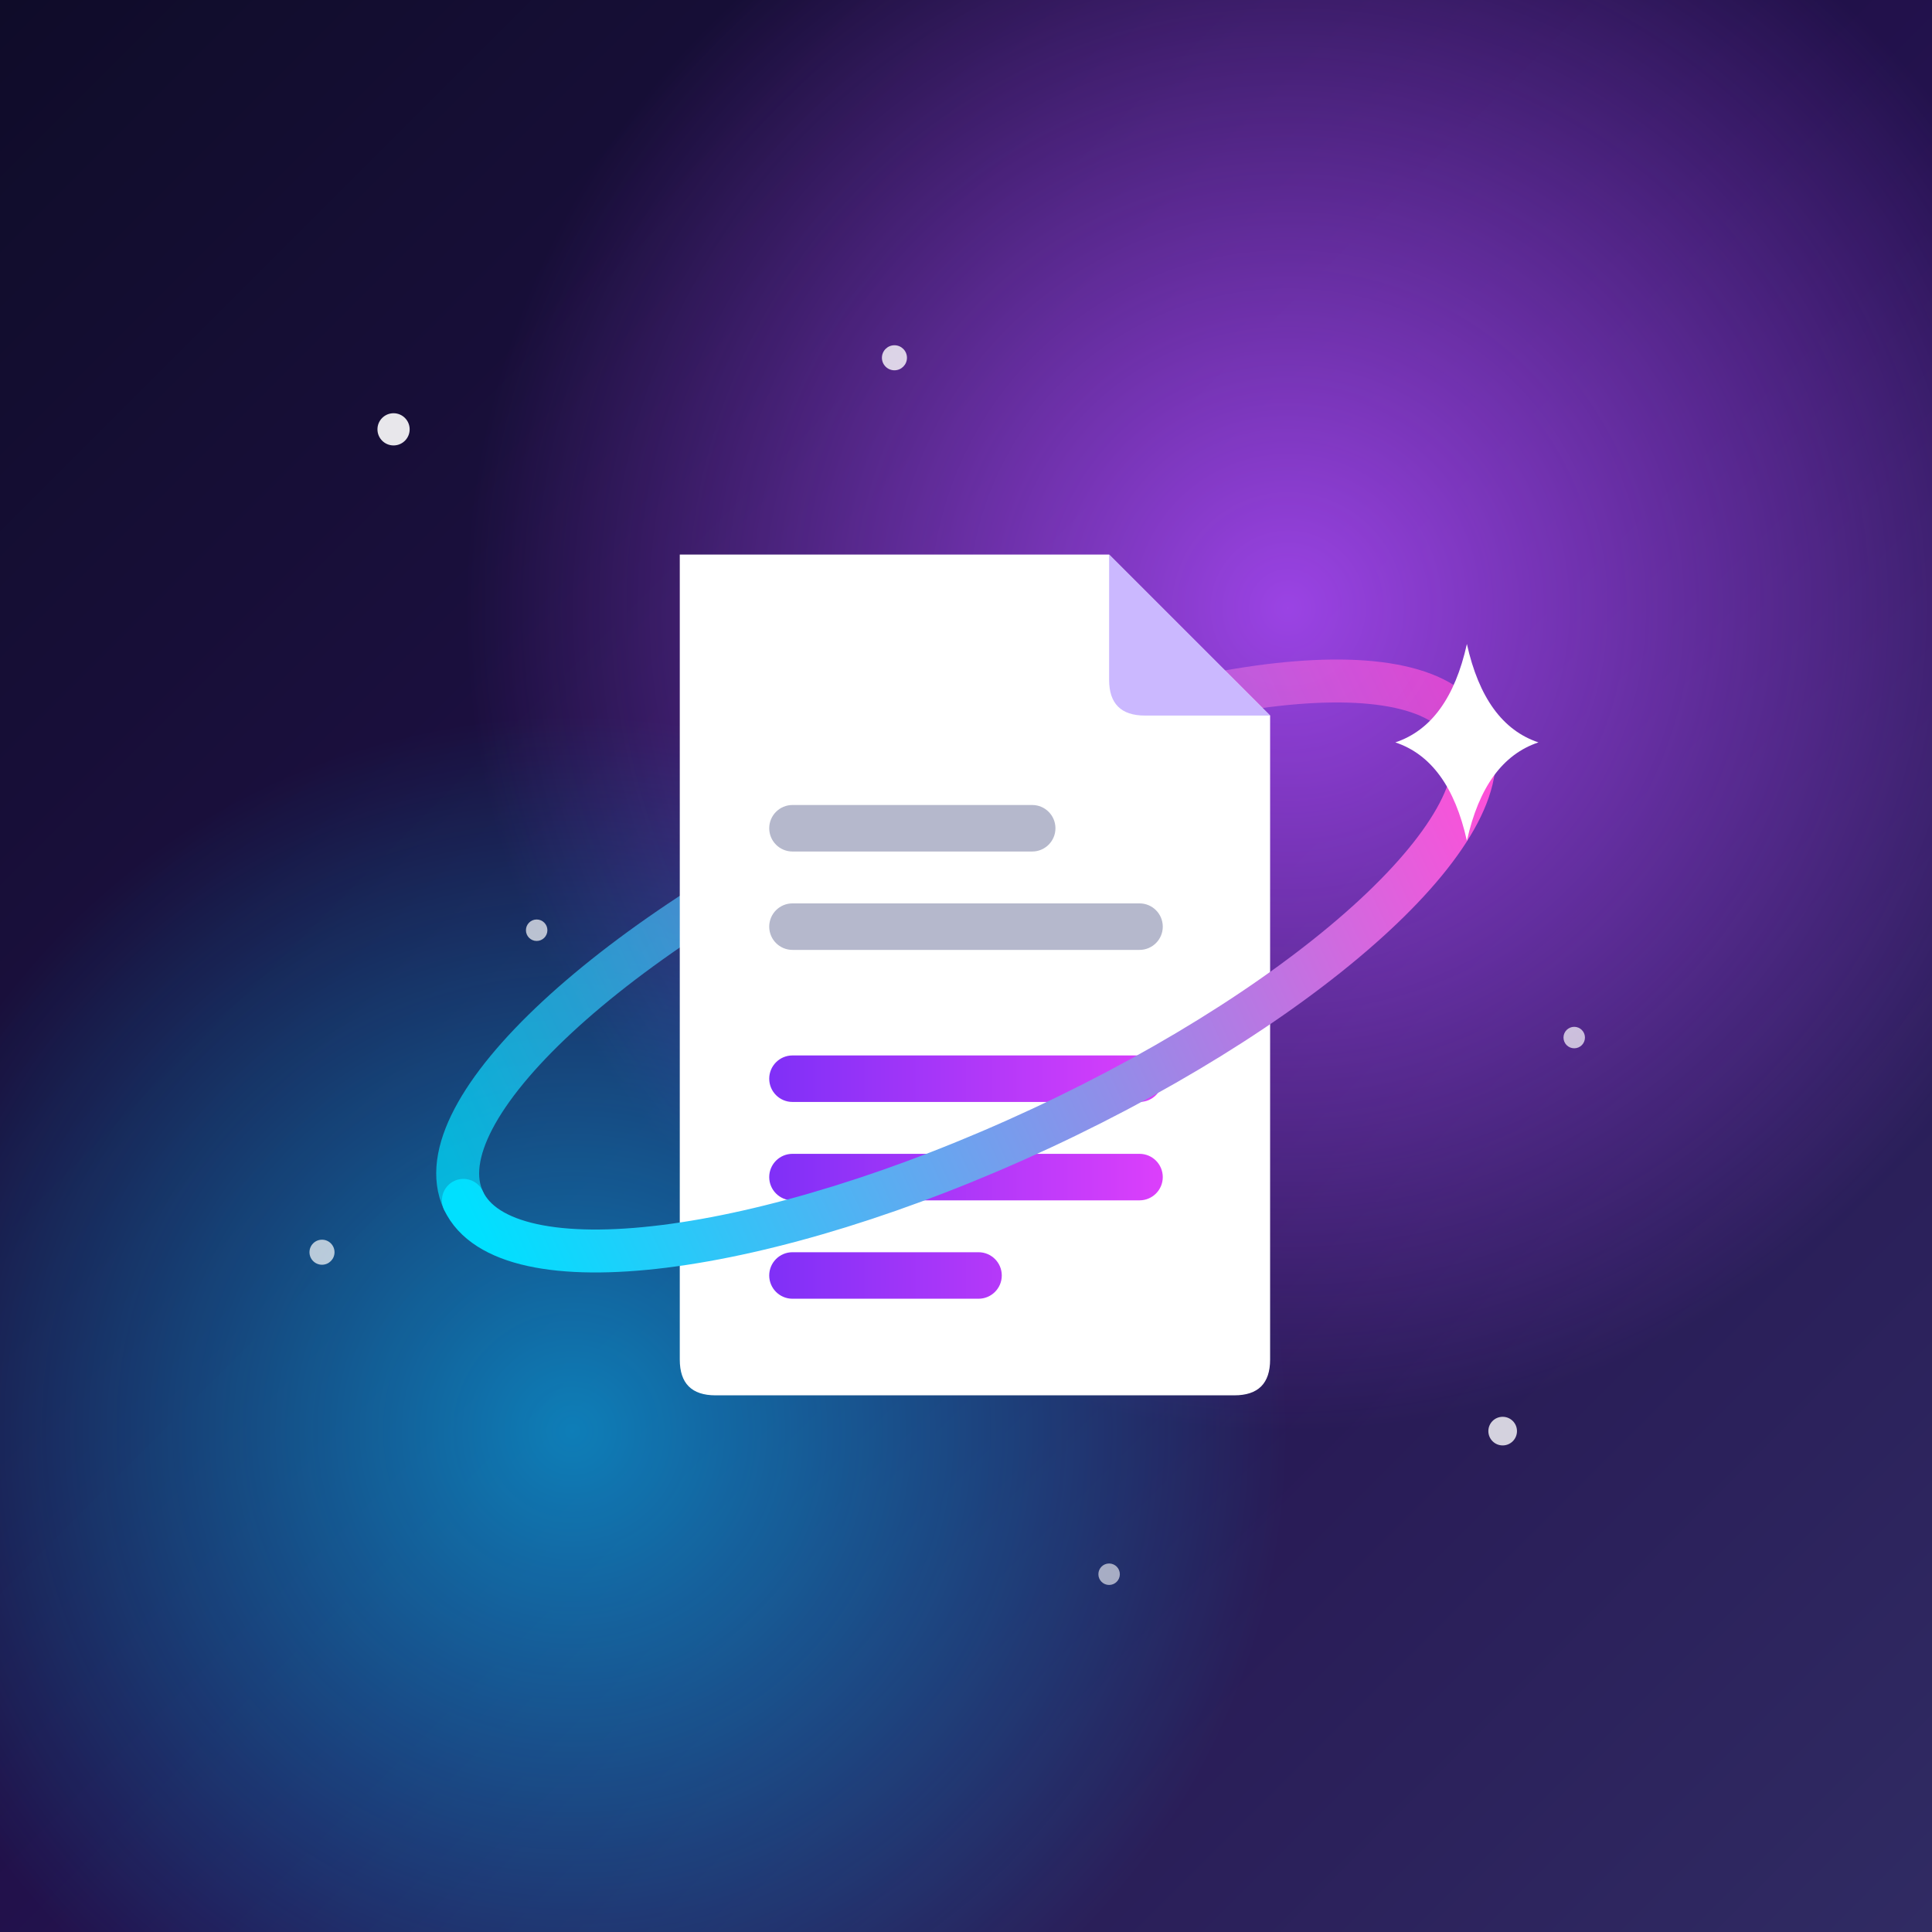
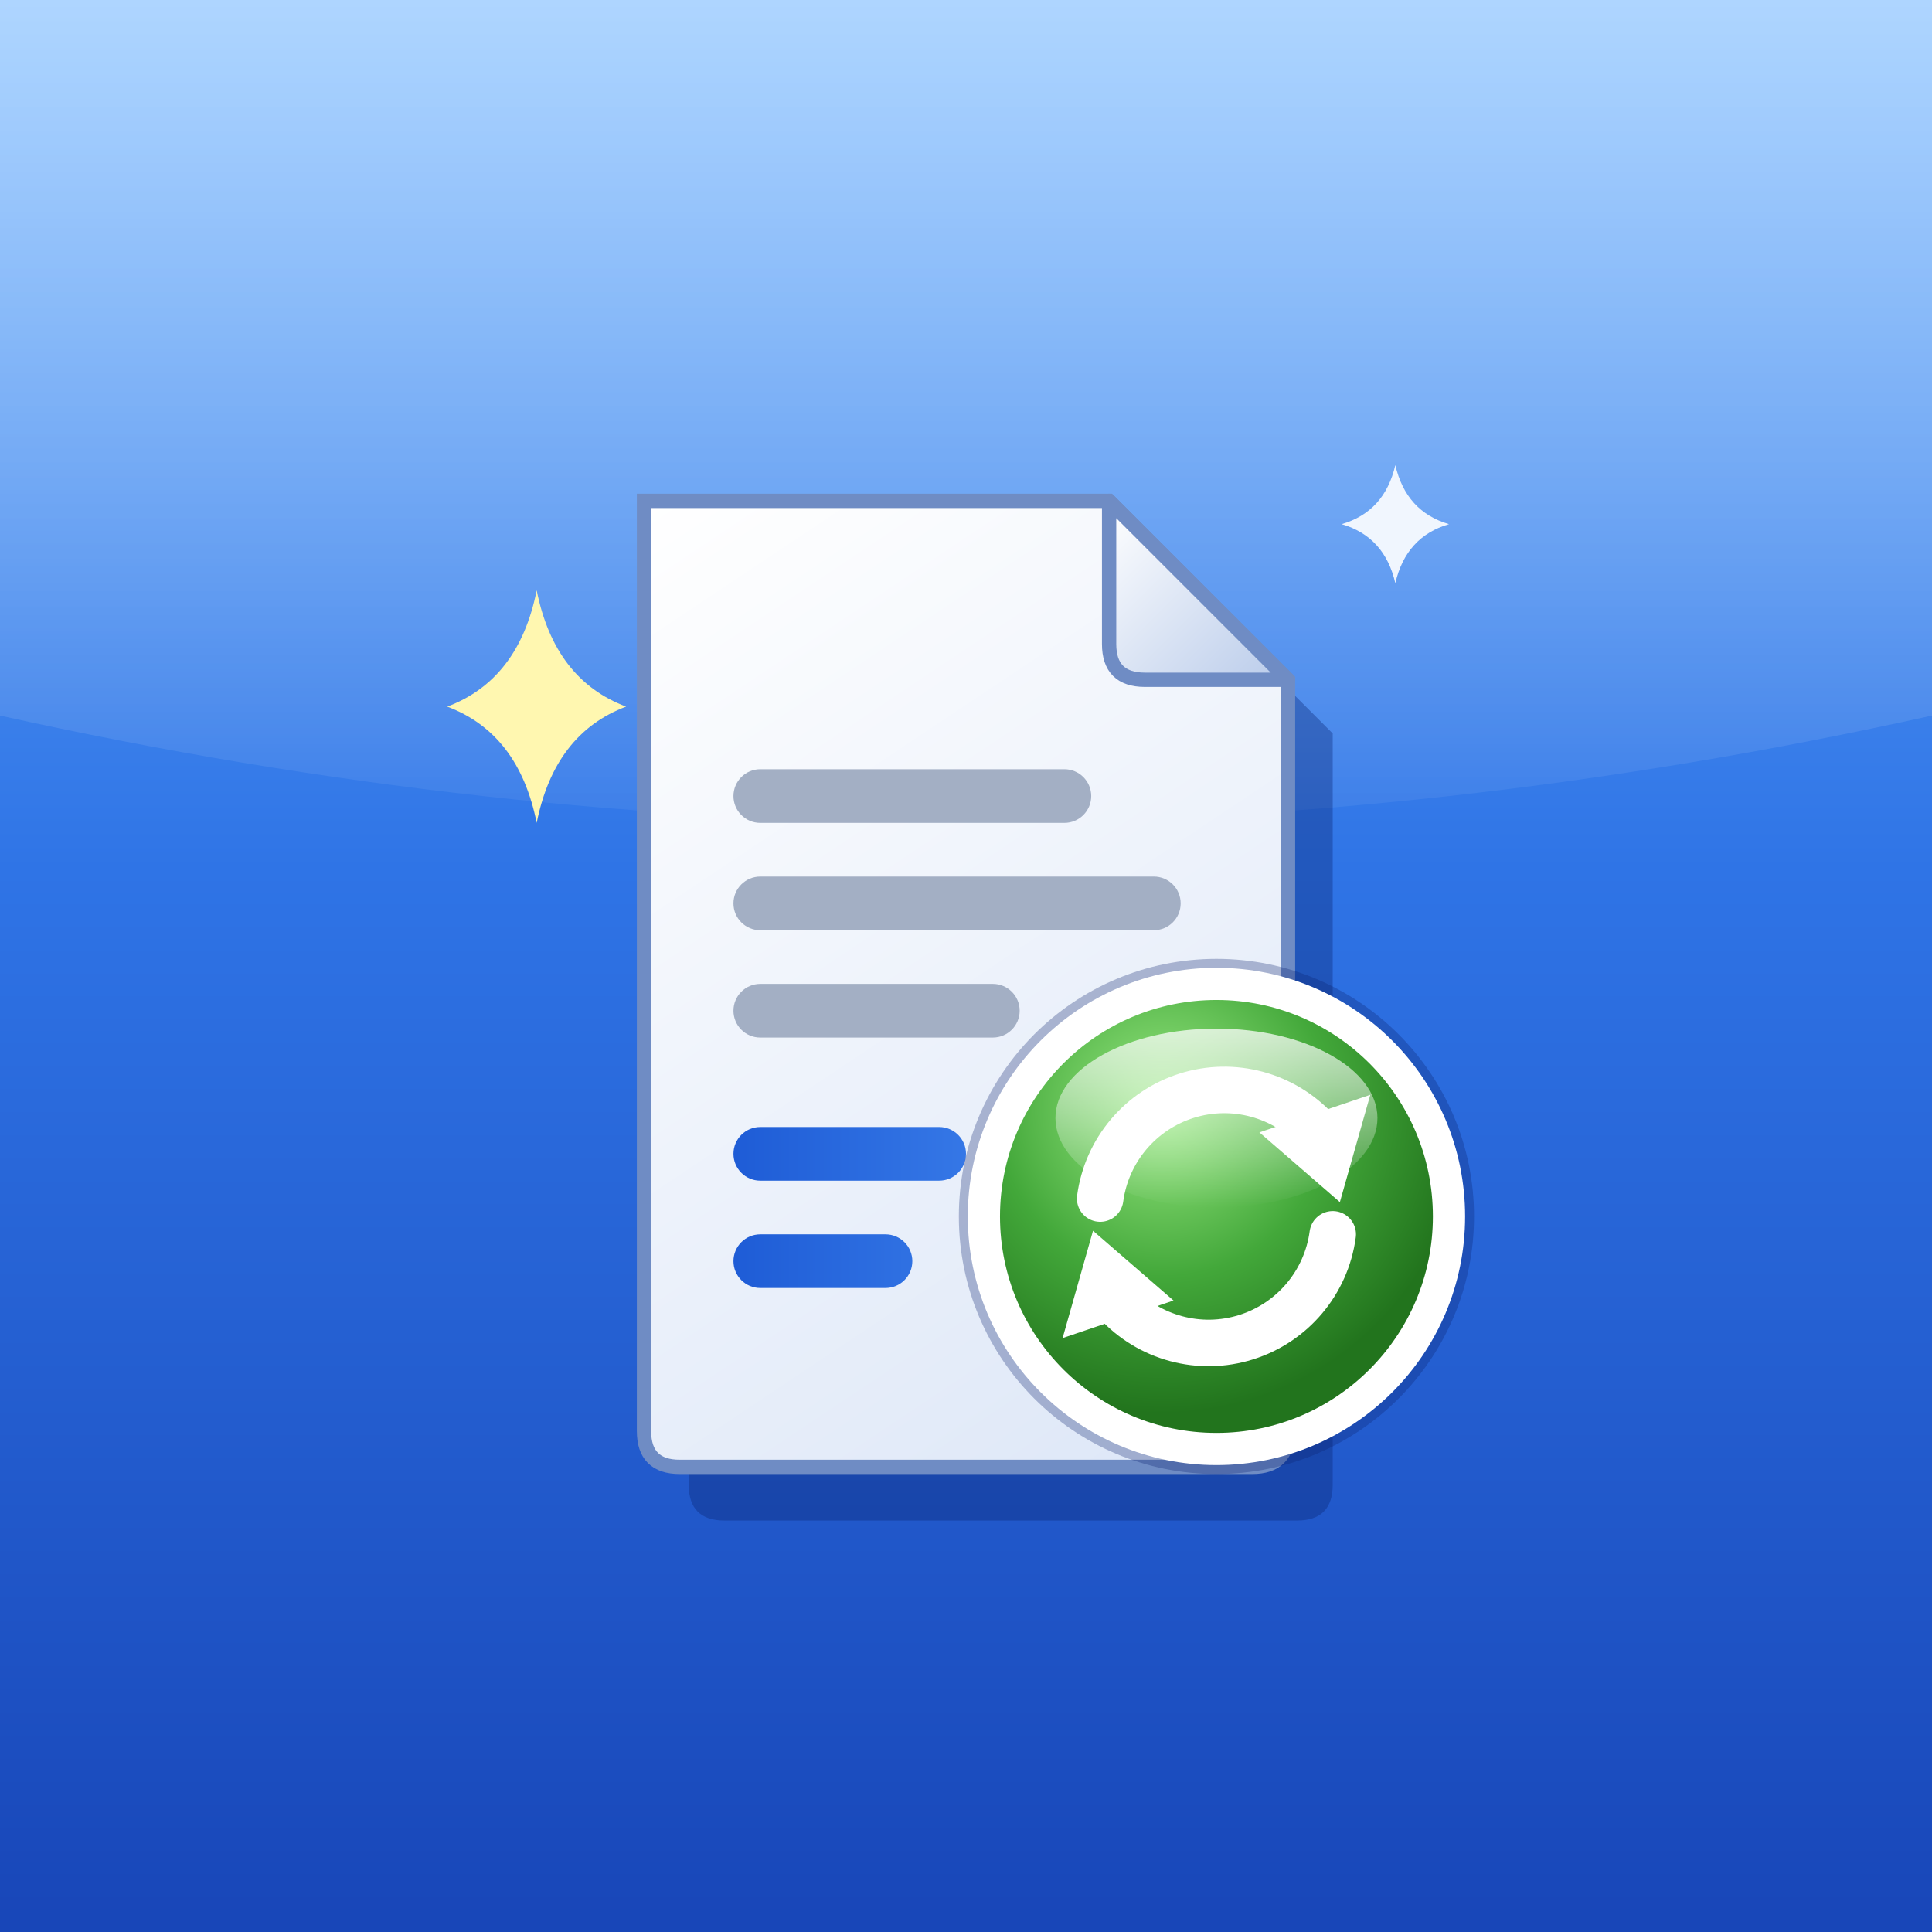
<svg xmlns="http://www.w3.org/2000/svg" viewBox="0 0 108 108" width="512" height="512">
  <defs>
-     <linearGradient id="bg" x1="0" y1="0" x2="108" y2="108" gradientUnits="userSpaceOnUse">
-       <stop offset="0" stop-color="#0F0C29" />
-       <stop offset="0.55" stop-color="#24124F" />
-       <stop offset="1" stop-color="#302B63" />
+     <linearGradient id="bg" x1="0" y1="0" x2="0" y2="108" gradientUnits="userSpaceOnUse">
+       <stop offset="0" stop-color="#6CB3FF" />
+       <stop offset="0.45" stop-color="#2F74E6" />
+       <stop offset="1" stop-color="#1846B8" />
    </linearGradient>
-     <radialGradient id="glowA" cx="72" cy="34" r="46" gradientUnits="userSpaceOnUse">
-       <stop offset="0" stop-color="#B04CFF" stop-opacity="0.85" />
-       <stop offset="1" stop-color="#B04CFF" stop-opacity="0" />
+     <linearGradient id="gl" x1="0" y1="0" x2="0" y2="46" gradientUnits="userSpaceOnUse">
+       <stop offset="0" stop-color="#FFFFFF" stop-opacity="0.45" />
+       <stop offset="1" stop-color="#FFFFFF" stop-opacity="0.05" />
+     </linearGradient>
+     <linearGradient id="pg" x1="36" y1="28" x2="72" y2="82" gradientUnits="userSpaceOnUse">
+       <stop offset="0" stop-color="#FFFFFF" />
+       <stop offset="1" stop-color="#DCE6F7" />
+     </linearGradient>
+     <linearGradient id="fd" x1="62" y1="28" x2="72" y2="38" gradientUnits="userSpaceOnUse">
+       <stop offset="0" stop-color="#FFFFFF" />
+       <stop offset="1" stop-color="#B9CBEA" />
+     </linearGradient>
+     <linearGradient id="bl" x1="41" y1="0" x2="66" y2="0" gradientUnits="userSpaceOnUse">
+       <stop offset="0" stop-color="#1E5CD6" />
+       <stop offset="1" stop-color="#4A90F5" />
+     </linearGradient>
+     <radialGradient id="gr" cx="65" cy="62" r="17" gradientUnits="userSpaceOnUse">
+       <stop offset="0" stop-color="#9BEA84" />
+       <stop offset="0.55" stop-color="#43A83A" />
+       <stop offset="1" stop-color="#22741D" />
    </radialGradient>
-     <radialGradient id="glowB" cx="32" cy="80" r="40" gradientUnits="userSpaceOnUse">
-       <stop offset="0" stop-color="#00C6FF" stop-opacity="0.6" />
-       <stop offset="1" stop-color="#00C6FF" stop-opacity="0" />
-     </radialGradient>
-     <linearGradient id="orbit" x1="-31" y1="0" x2="31" y2="0" gradientUnits="userSpaceOnUse">
-       <stop offset="0" stop-color="#00E0FF" />
-       <stop offset="1" stop-color="#FF4FD8" />
-     </linearGradient>
-     <linearGradient id="es" x1="42" y1="0" x2="66" y2="0" gradientUnits="userSpaceOnUse">
-       <stop offset="0" stop-color="#7B2FF7" />
-       <stop offset="1" stop-color="#E040FB" />
+     <linearGradient id="gg" x1="0" y1="57.5" x2="0" y2="67.5" gradientUnits="userSpaceOnUse">
+       <stop offset="0" stop-color="#FFFFFF" stop-opacity="0.75" />
+       <stop offset="1" stop-color="#FFFFFF" stop-opacity="0" />
    </linearGradient>
  </defs>
-   <rect width="108" height="108" fill="url(#bg)" />
-   <rect width="108" height="108" fill="url(#glowA)" />
-   <rect width="108" height="108" fill="url(#glowB)" />
-   <g fill="#FFFFFF">
-     <circle cx="22" cy="24" r="0.9" opacity="0.9" />
-     <circle cx="84" cy="80" r="0.8" opacity="0.8" />
-     <circle cx="30" cy="52" r="0.6" opacity="0.7" />
-     <circle cx="88" cy="58" r="0.6" opacity="0.7" />
-     <circle cx="50" cy="20" r="0.7" opacity="0.8" />
-     <circle cx="62" cy="88" r="0.6" opacity="0.6" />
-     <circle cx="18" cy="70" r="0.7" opacity="0.7" />
-   </g>
-   <g transform="translate(54 54) rotate(-25)">
-     <path d="M-31,0 A31,10 0 0 1 31,0" fill="none" stroke="url(#orbit)" stroke-width="2.4" stroke-linecap="round" opacity="0.7" />
-   </g>
-   <path d="M38,31 H62 L71,40 V76 Q71,78 69,78 H40 Q38,78 38,76 Z" fill="#FFFFFF" />
-   <path d="M62,31 V38 Q62,40 64,40 H71 Z" fill="#CBB8FF" />
-   <g fill="#B5B8CC">
-     <rect x="43" y="45" width="16" height="2.6" rx="1.3" />
-     <rect x="43" y="50.5" width="22" height="2.6" rx="1.3" />
-   </g>
-   <g fill="url(#es)">
-     <rect x="43" y="59" width="22" height="2.6" rx="1.3" />
-     <rect x="43" y="64.5" width="22" height="2.6" rx="1.3" />
-     <rect x="43" y="70" width="13" height="2.6" rx="1.3" />
-   </g>
-   <g transform="translate(54 54) rotate(-25)">
-     <path d="M31,0 A31,10 0 0 1 -31,0" fill="none" stroke="url(#orbit)" stroke-width="2.4" stroke-linecap="round" />
-   </g>
-   <path d="M82,36 Q83,40.5 86,41.5 Q83,42.5 82,47 Q81,42.5 78,41.5 Q81,40.5 82,36 Z" fill="#FFFFFF" />
+   <path d="M0,0 H108 V108 H0 Z" fill="url(#bg)" />
+   <path d="M0,0 H108 V40 Q54,52 0,40 Z" fill="url(#gl)" />
+   <path d="M38.5,31 H64.5 L74.5,41 V83 Q74.5,85 72.5,85 H40.5 Q38.5,85 38.5,83 Z" fill="#0A2370" fill-opacity="0.35" />
+   <path d="M36,28 H62 L72,38 V80 Q72,82 70,82 H38 Q36,82 36,80 Z" fill="url(#pg)" stroke="#6F8CC4" stroke-width="0.8" />
+   <path d="M62,28 V36 Q62,38 64,38 H72 Z" fill="url(#fd)" stroke="#6F8CC4" stroke-width="0.8" stroke-linejoin="round" />
+   <path d="M42.50,43 H59.50 A1.5,1.5 0 0 1 59.50,46.00 H42.50 A1.5,1.5 0 0 1 42.50,43 ZM42.50,49 H64.50 A1.5,1.5 0 0 1 64.50,52.00 H42.50 A1.5,1.5 0 0 1 42.50,49 ZM42.50,55 H55.50 A1.5,1.5 0 0 1 55.50,58.00 H42.50 A1.5,1.5 0 0 1 42.50,55 Z" fill="#A3AFC4" />
+   <path d="M42.50,63 H52.50 A1.5,1.5 0 0 1 52.50,66.00 H42.50 A1.5,1.5 0 0 1 42.50,63 ZM42.50,69 H49.50 A1.5,1.5 0 0 1 49.50,72.00 H42.50 A1.5,1.5 0 0 1 42.50,69 Z" fill="url(#bl)" />
+   <path d="M53.6,68 A14.4,14.4 0 1 1 82.4,68 A14.4,14.4 0 1 1 53.6,68 Z" fill="#0A2370" fill-opacity="0.3" />
+   <path d="M55,68 A13,13 0 1 1 81,68 A13,13 0 1 1 55,68 Z" fill="url(#gr)" stroke="#FFFFFF" stroke-width="1.8" />
+   <path d="M59,62.5 A9,5 0 1 1 77,62.5 A9,5 0 1 1 59,62.5 Z" fill="url(#gg)" />
+   <path d="M61.5,67 A7,7 0 0 1 73.6,63.2" fill="none" stroke="#FFFFFF" stroke-width="2.6" stroke-linecap="round" />
+   <path d="M76.6,61.2 L74.9,67.2 L70.4,63.3 Z" fill="#FFFFFF" />
+   <path d="M74.5,69 A7,7 0 0 1 62.4,72.8" fill="none" stroke="#FFFFFF" stroke-width="2.6" stroke-linecap="round" />
+   <path d="M59.4,74.8 L61.1,68.8 L65.6,72.7 Z" fill="#FFFFFF" />
+   <path d="M30,33 Q31,38 35,39.5 Q31,41 30,46 Q29,41 25,39.5 Q29,38 30,33 Z" fill="#FFF7B0" />
+   <path d="M78,26 Q78.6,28.6 81,29.3 Q78.6,30 78,32.6 Q77.4,30 75,29.3 Q77.4,28.6 78,26 Z" fill="#FFFFFF" fill-opacity="0.9" />
</svg>
